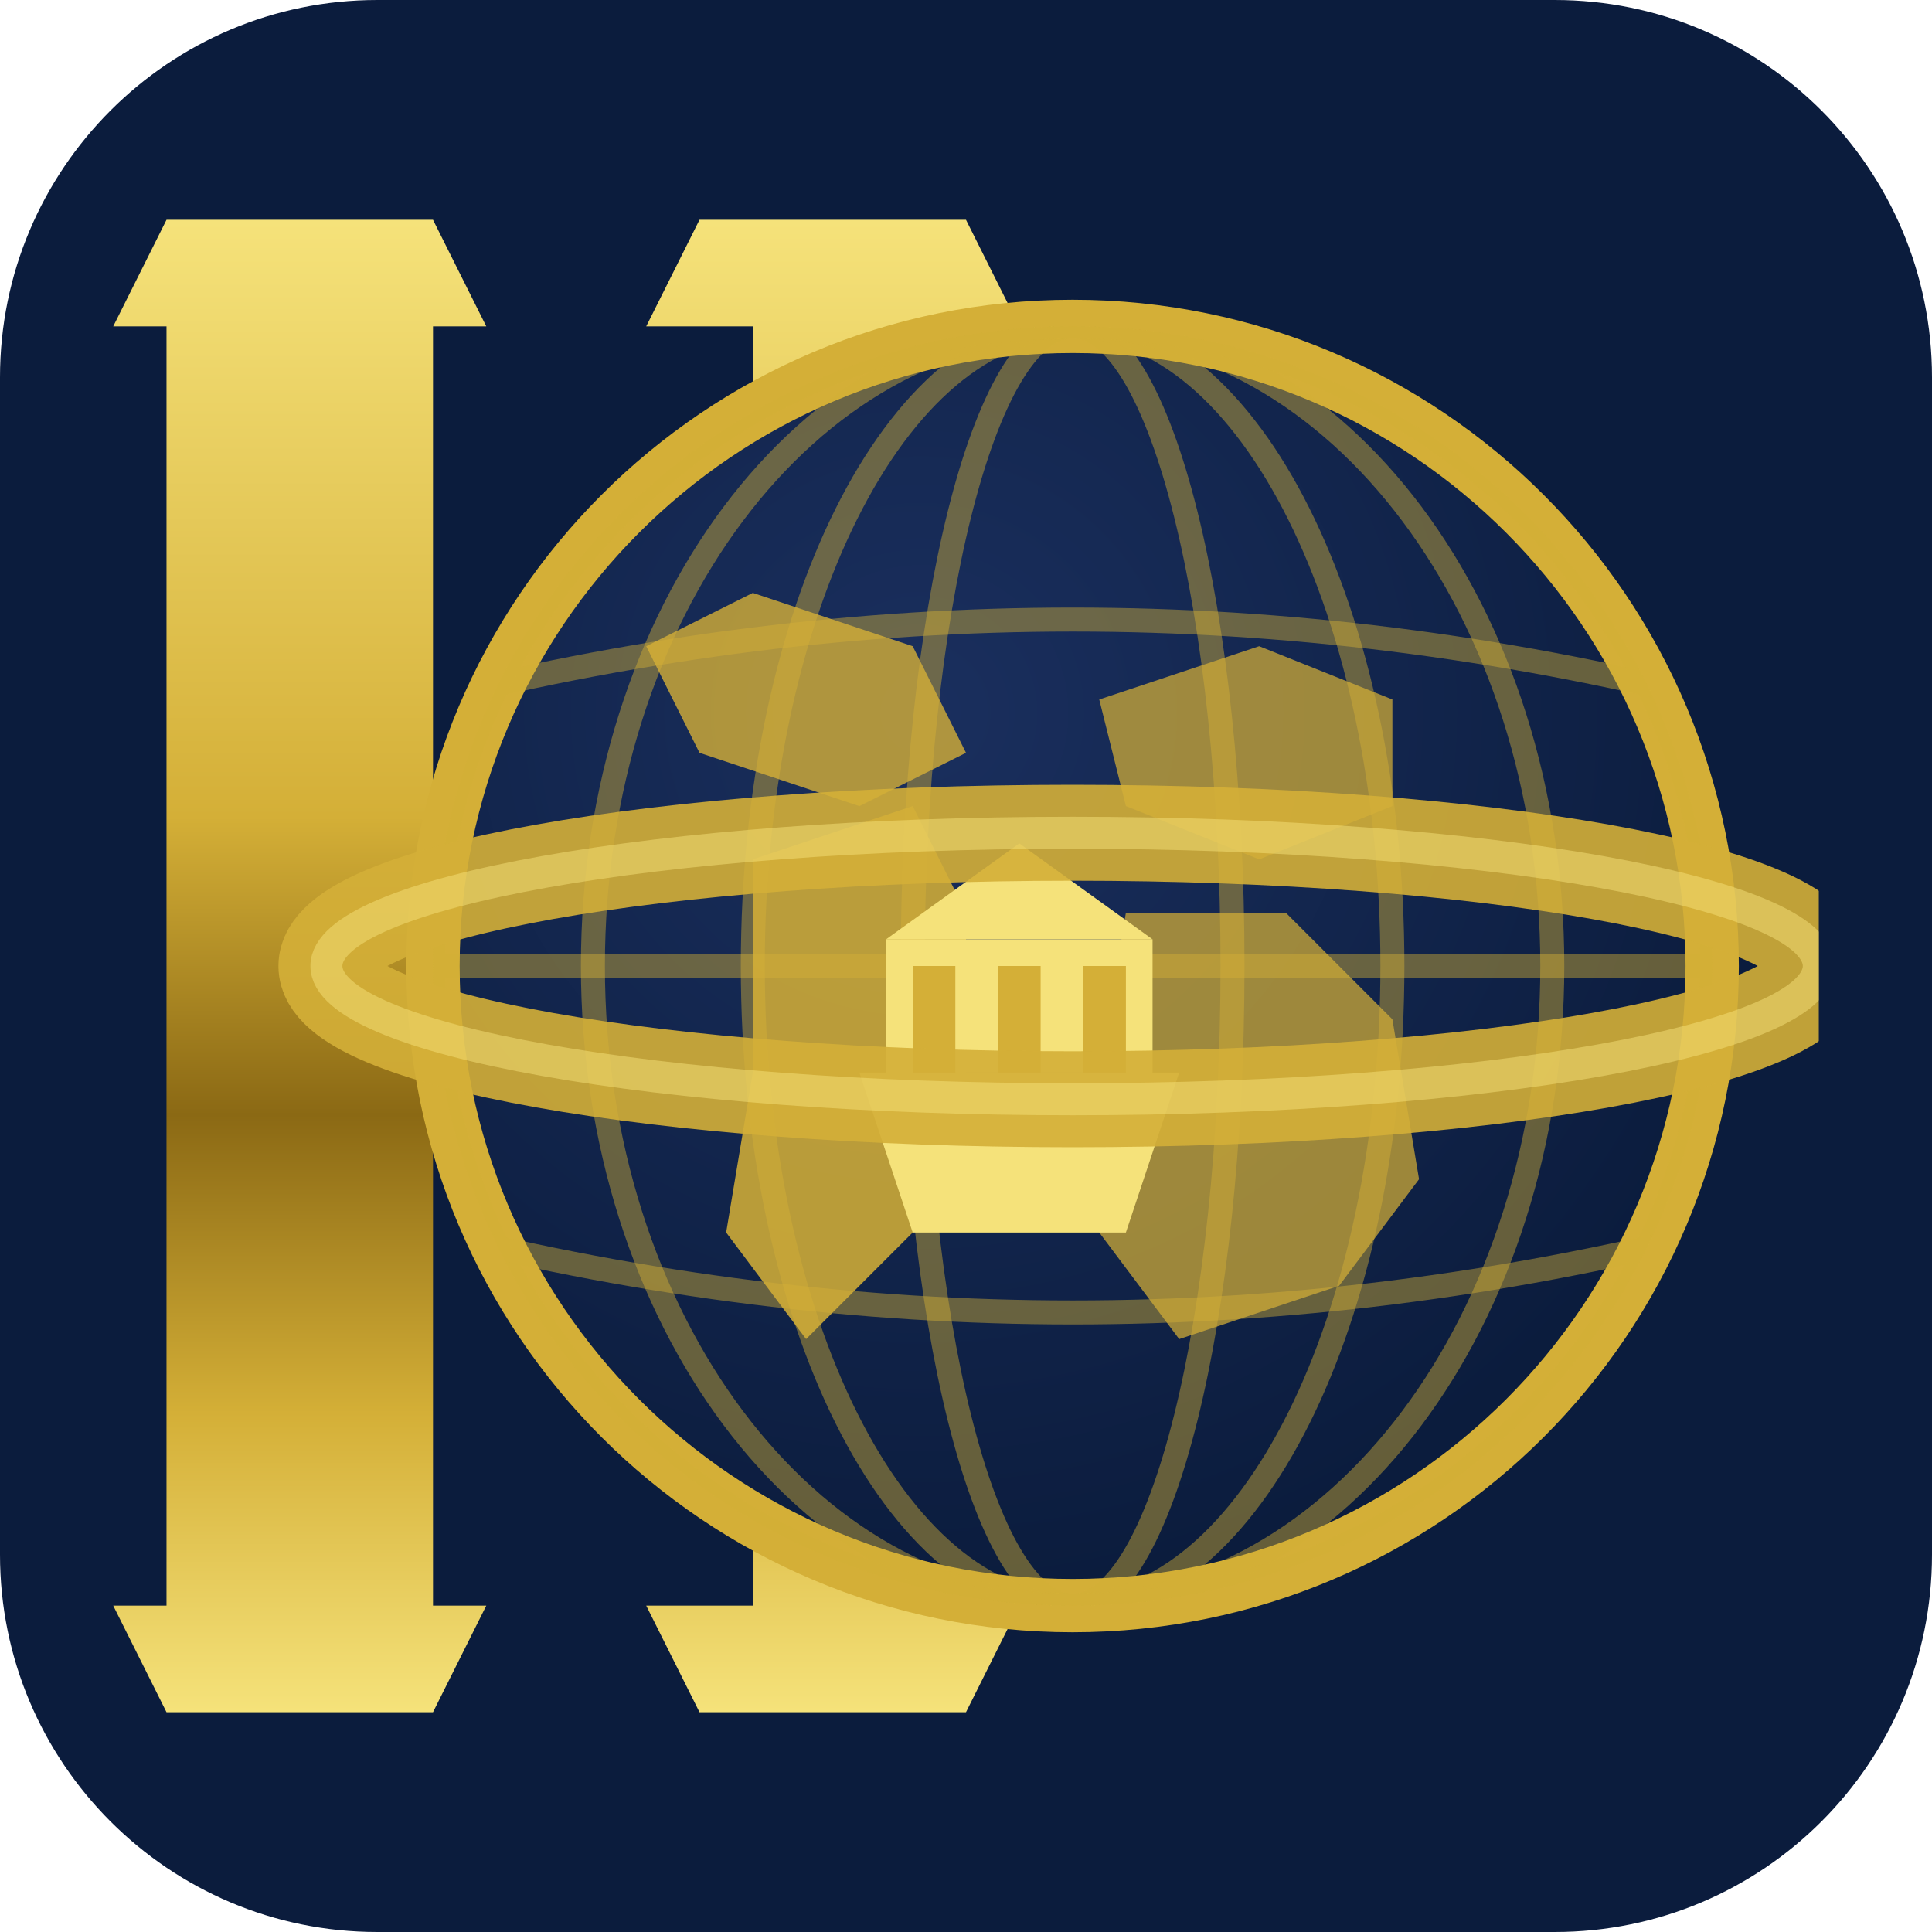
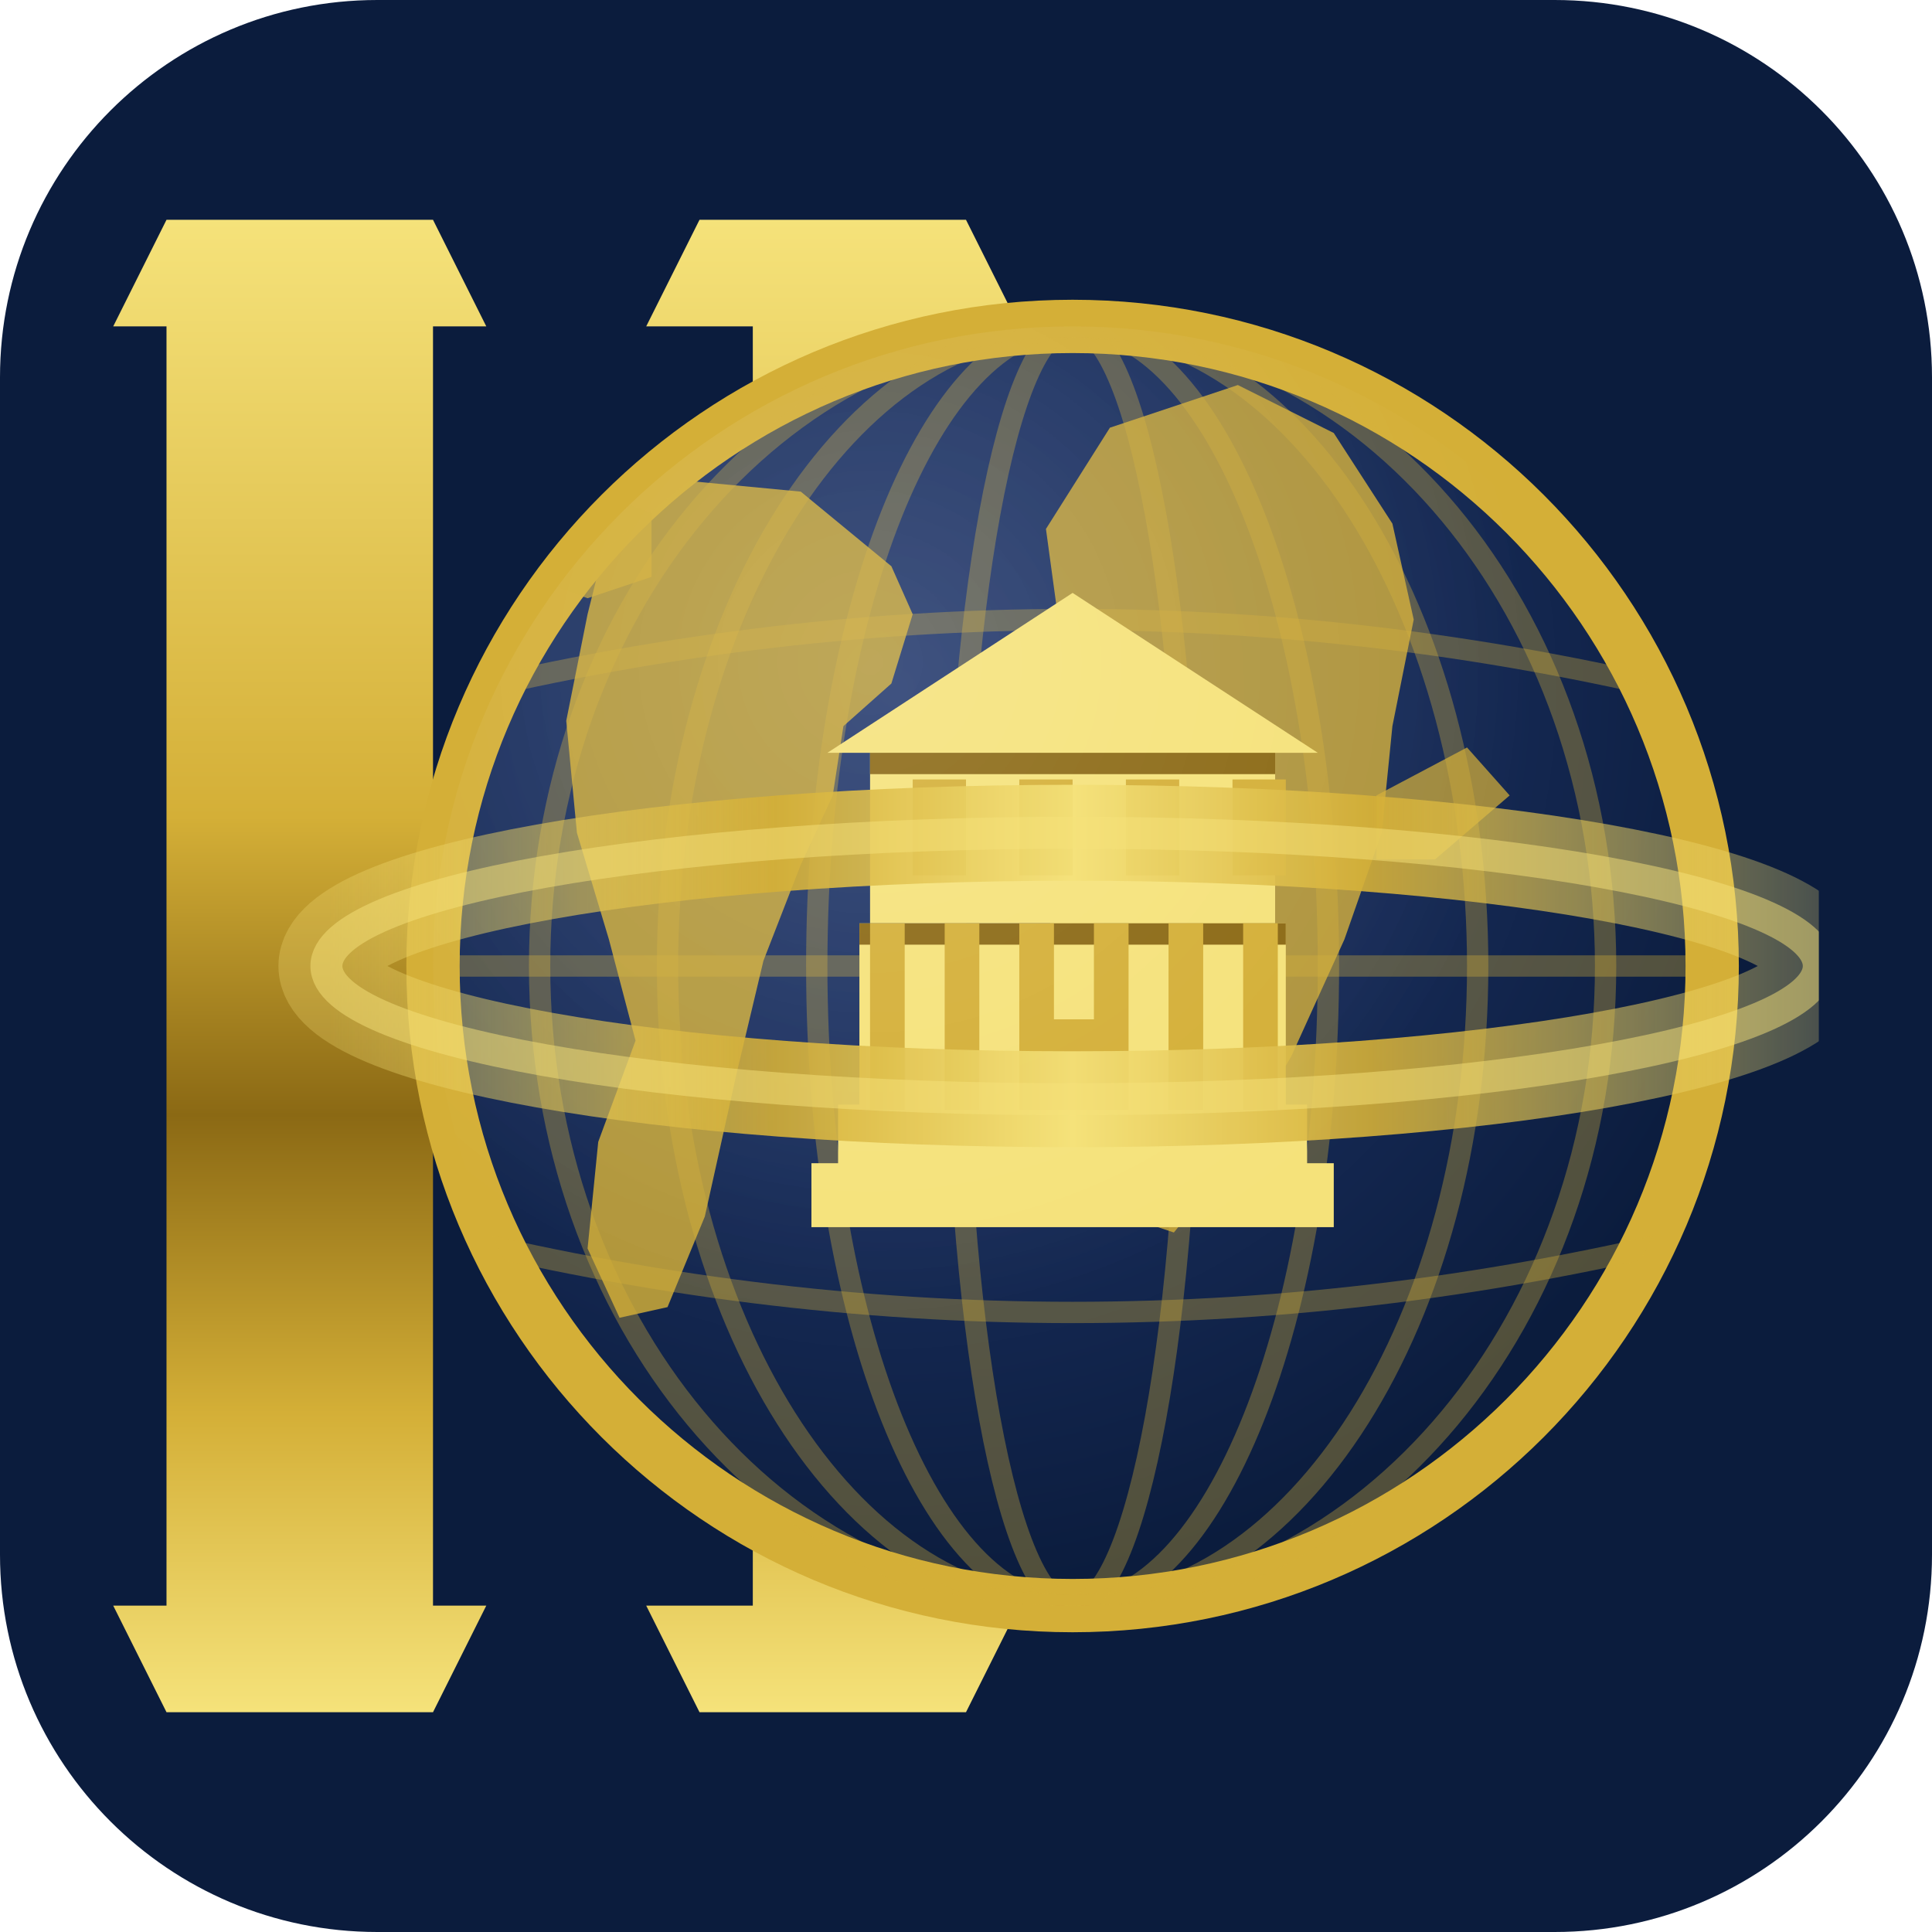
<svg xmlns="http://www.w3.org/2000/svg" viewBox="0 0 512 512" width="512" height="512">
  <rect width="512" height="512" rx="100" ry="100" fill="#0B1C3D" />
  <svg x="30" y="30" width="452" height="452" viewBox="0 0 32 32" preserveAspectRatio="xMidYMid meet">
    <defs>
      <linearGradient id="goldI512" x1="0" y1="0" x2="0" y2="1">
        <stop offset="0%" stop-color="#F5E27A" />
        <stop offset="40%" stop-color="#D4AF37" />
        <stop offset="60%" stop-color="#8B6914" />
        <stop offset="80%" stop-color="#D4AF37" />
        <stop offset="100%" stop-color="#F5E27A" />
      </linearGradient>
-       <radialGradient id="oceanI512" cx="38%" cy="30%" r="70%">
-         <stop offset="0%" stop-color="#1a2f5e" />
+       <radialGradient id="oceanI512" cx="36%" cy="28%" r="72%">
+         <stop offset="0%" stop-color="#243a6e" />
+         <stop offset="45%" stop-color="#1a2f5e" />
        <stop offset="100%" stop-color="#0B1C3D" />
      </radialGradient>
+       <radialGradient id="oceanI512HL" cx="34%" cy="26%" r="52%">
+         <stop offset="0%" stop-color="#ffffff" stop-opacity="0.13" />
+         <stop offset="100%" stop-color="#ffffff" stop-opacity="0" />
+       </radialGradient>
+       <linearGradient id="ringI512" x1="0" y1="0" x2="1" y2="0">
+         <stop offset="0%" stop-color="#F5E27A" stop-opacity="0.3" />
+         <stop offset="30%" stop-color="#D4AF37" />
+         <stop offset="50%" stop-color="#F5E27A" />
+         <stop offset="70%" stop-color="#D4AF37" />
+         <stop offset="100%" stop-color="#F5E27A" stop-opacity="0.3" />
+       </linearGradient>
      <clipPath id="clipI512">
        <circle cx="18" cy="16" r="12" />
      </clipPath>
    </defs>
    <path fill="url(#goldI512)" d="M1 4 H6 V13 H12 V4 H17 V28 H12 V18 H6 V28 H1 Z M0 4 H7 L6 2 H1 Z M10 4 H17 L16 2 H11 Z M0 28 L1 30 H6 L7 28 Z M10 28 L11 30 H16 L17 28 Z" />
    <circle cx="18" cy="16" r="12" fill="url(#oceanI512)" stroke="#D4AF37" stroke-width="1" />
-     <g clip-path="url(#clipI512)" fill="none" stroke="#D4AF37" stroke-opacity="0.45" stroke-width="0.45">
-       <ellipse cx="18" cy="16" rx="3" ry="12" />
-       <ellipse cx="18" cy="16" rx="6" ry="12" />
-       <ellipse cx="18" cy="16" rx="9" ry="12" />
-       <ellipse cx="18" cy="16" rx="12" ry="12" />
+     <g clip-path="url(#clipI512)" fill="none" stroke="#D4AF37" stroke-opacity="0.35" stroke-width="0.4">
+       <ellipse cx="18" cy="16" rx="2.2" ry="12" />
+       <ellipse cx="18" cy="16" rx="4.8" ry="12" />
+       <ellipse cx="18" cy="16" rx="7.6" ry="12" />
+       <ellipse cx="18" cy="16" rx="10" ry="12" />
      <path d="M6 11 Q18 8 30 11" />
      <path d="M6 16 Q18 16 30 16" />
      <path d="M6 21 Q18 24 30 21" />
    </g>
    <g clip-path="url(#clipI512)">
-       <path fill="#D4AF37" fill-opacity="0.8" d="M10 10 L12 9 L15 10 L16 12 L14 13 L11 12 Z" />
-       <path fill="#D4AF37" fill-opacity="0.86" d="M12 14 L15 13 L16 15 L16 18 L15 21 L13 23 L11.5 21 L12 18 Z" />
-       <path fill="#D4AF37" fill-opacity="0.72" d="M18.5 11 L21.5 10 L24 11 L24 13 L21.5 14 L19 13 Z" />
-       <path fill="#D4AF37" fill-opacity="0.72" d="M19 15 L22 15 L24 17 L24.5 20 L23 22 L20 23 L18.5 21 L18.5 18 Z" />
-       <g fill="#F5E27A">
-         <path d="M14 18 H20 L19 21 H15 Z" />
-         <rect x="14.5" y="15.5" width="5" height="2.5" />
-         <polygon points="14.5,15.5 17,13.7 19.5,15.5" />
-         <rect x="15" y="16" width="0.8" height="2" fill="#D4AF37" />
-         <rect x="16.6" y="16" width="0.8" height="2" fill="#D4AF37" />
-         <rect x="18.2" y="16" width="0.8" height="2" fill="#D4AF37" />
-       </g>
+       <path fill="#D4AF37" fill-opacity="0.82" d="M9.2 8.2 L10.8 6.9 L12.9 7.1 L14.6 8.5 L15.0 9.4 L14.6 10.7 L13.7 11.5 L13.5 12.8 L12.9 14.1 L12.2 15.9 L11.7 18.0 L11.1 20.7 L10.4 22.4 L9.5 22.6 L8.9 21.3 L9.1 19.3 L9.8 17.4 L9.3 15.5 L8.7 13.5 L8.5 11.4 L8.9 9.4 Z" />
+       <path fill="#D4AF37" fill-opacity="0.68" d="M8.0 8.0 L9.3 7.2 L10.1 7.5 L10.1 8.7 L8.9 9.1 L7.8 8.7 Z" />
    </g>
-     <ellipse cx="18" cy="16" rx="14" ry="2.5" fill="none" stroke="#D4AF37" stroke-width="1.8" opacity="0.9" />
+     <g clip-path="url(#clipI512)">
+       <path fill="#D4AF37" fill-opacity="0.80" d="M18.7 5.9 L21.1 5.1 L22.9 6.0 L24.0 7.7 L24.4 9.5 L24.0 11.5 L23.8 13.5 L23.1 15.5 L22.1 17.7 L20.8 19.9 L19.9 21.0 L18.7 20.6 L18.0 18.7 L18.0 16.6 L17.4 14.6 L17.3 12.5 L17.8 10.0 L17.5 7.8 Z" />
+       <path fill="#D4AF37" fill-opacity="0.72" d="M23.7 12.8 L25.4 11.9 L26.2 12.8 L24.8 14.0 L23.7 14.0 Z" />
+     </g>
+     <g clip-path="url(#clipI512)" fill="#F5E27A">
+       <rect x="13.1" y="19.7" width="9.8" height="1.2" />
+       <rect x="13.6" y="18.6" width="8.8" height="1.2" />
+       <rect x="14.0" y="15.2" width="8.0" height="3.5" />
+       <rect x="14.2" y="12.0" width="7.6" height="3.2" />
+       <polygon points="13.4,12.0 18,9.0 22.6,12.0" />
+       <rect x="14.0" y="15.2" width="8.0" height="0.4" fill="#8B6914" />
+       <rect x="14.2" y="12.0" width="7.6" height="0.4" fill="#8B6914" />
+       <rect x="14.2" y="15.2" width="0.65" height="3.5" fill="#D4AF37" />
+       <rect x="15.6" y="15.2" width="0.65" height="3.5" fill="#D4AF37" />
+       <rect x="17.0" y="15.2" width="0.65" height="3.5" fill="#D4AF37" />
+       <rect x="18.4" y="15.2" width="0.65" height="3.5" fill="#D4AF37" />
+       <rect x="19.8" y="15.2" width="0.65" height="3.5" fill="#D4AF37" />
+       <rect x="21.2" y="15.2" width="0.65" height="3.5" fill="#D4AF37" />
+       <rect x="15.0" y="12.5" width="1.0" height="1.8" fill="#D4AF37" />
+       <rect x="17.0" y="12.5" width="1.0" height="1.8" fill="#D4AF37" />
+       <rect x="19.0" y="12.5" width="1.0" height="1.8" fill="#D4AF37" />
+       <rect x="21.0" y="12.5" width="1.0" height="1.8" fill="#D4AF37" />
+       <rect x="17.3" y="17.0" width="1.4" height="1.7" fill="#D4AF37" />
+     </g>
+     <circle cx="18" cy="16" r="12" fill="url(#oceanI512HL)" />
+     <ellipse cx="18" cy="16" rx="14" ry="2.5" fill="none" stroke="url(#ringI512)" stroke-width="1.8" opacity="0.9" />
    <ellipse cx="18" cy="16" rx="14" ry="2.5" fill="none" stroke="#F5E27A" stroke-width="0.6" opacity="0.5" />
  </svg>
</svg>
